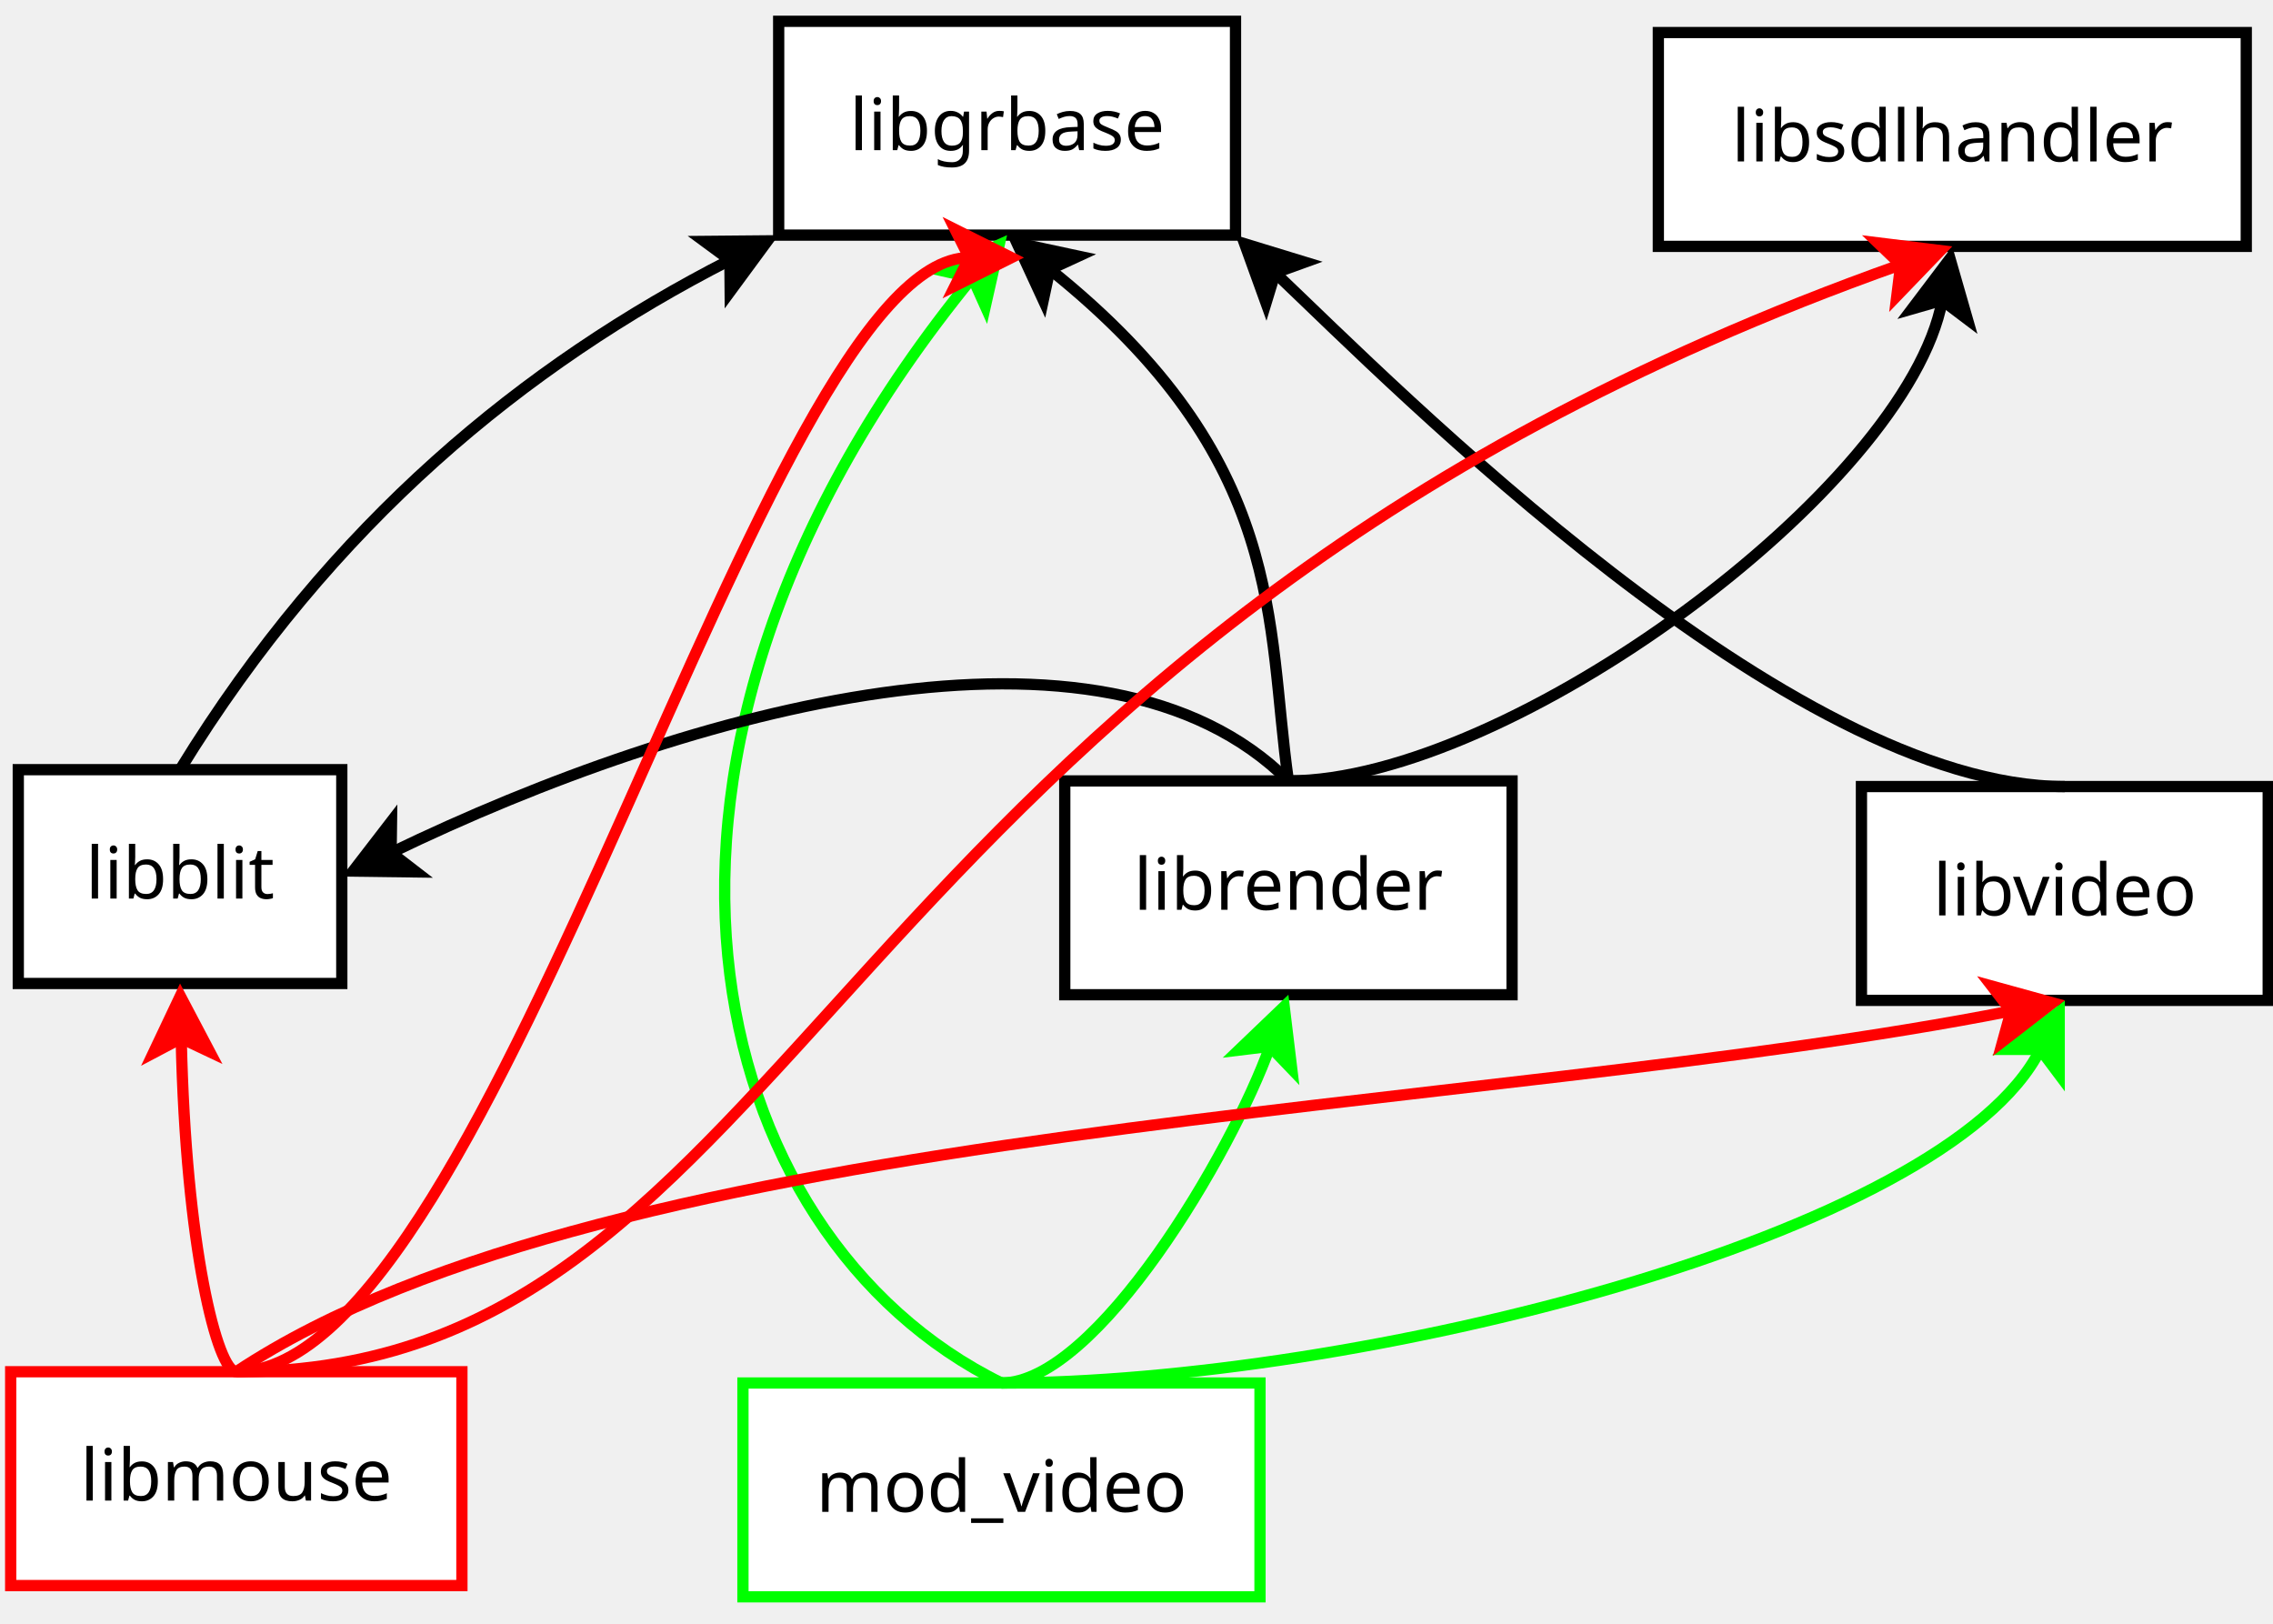
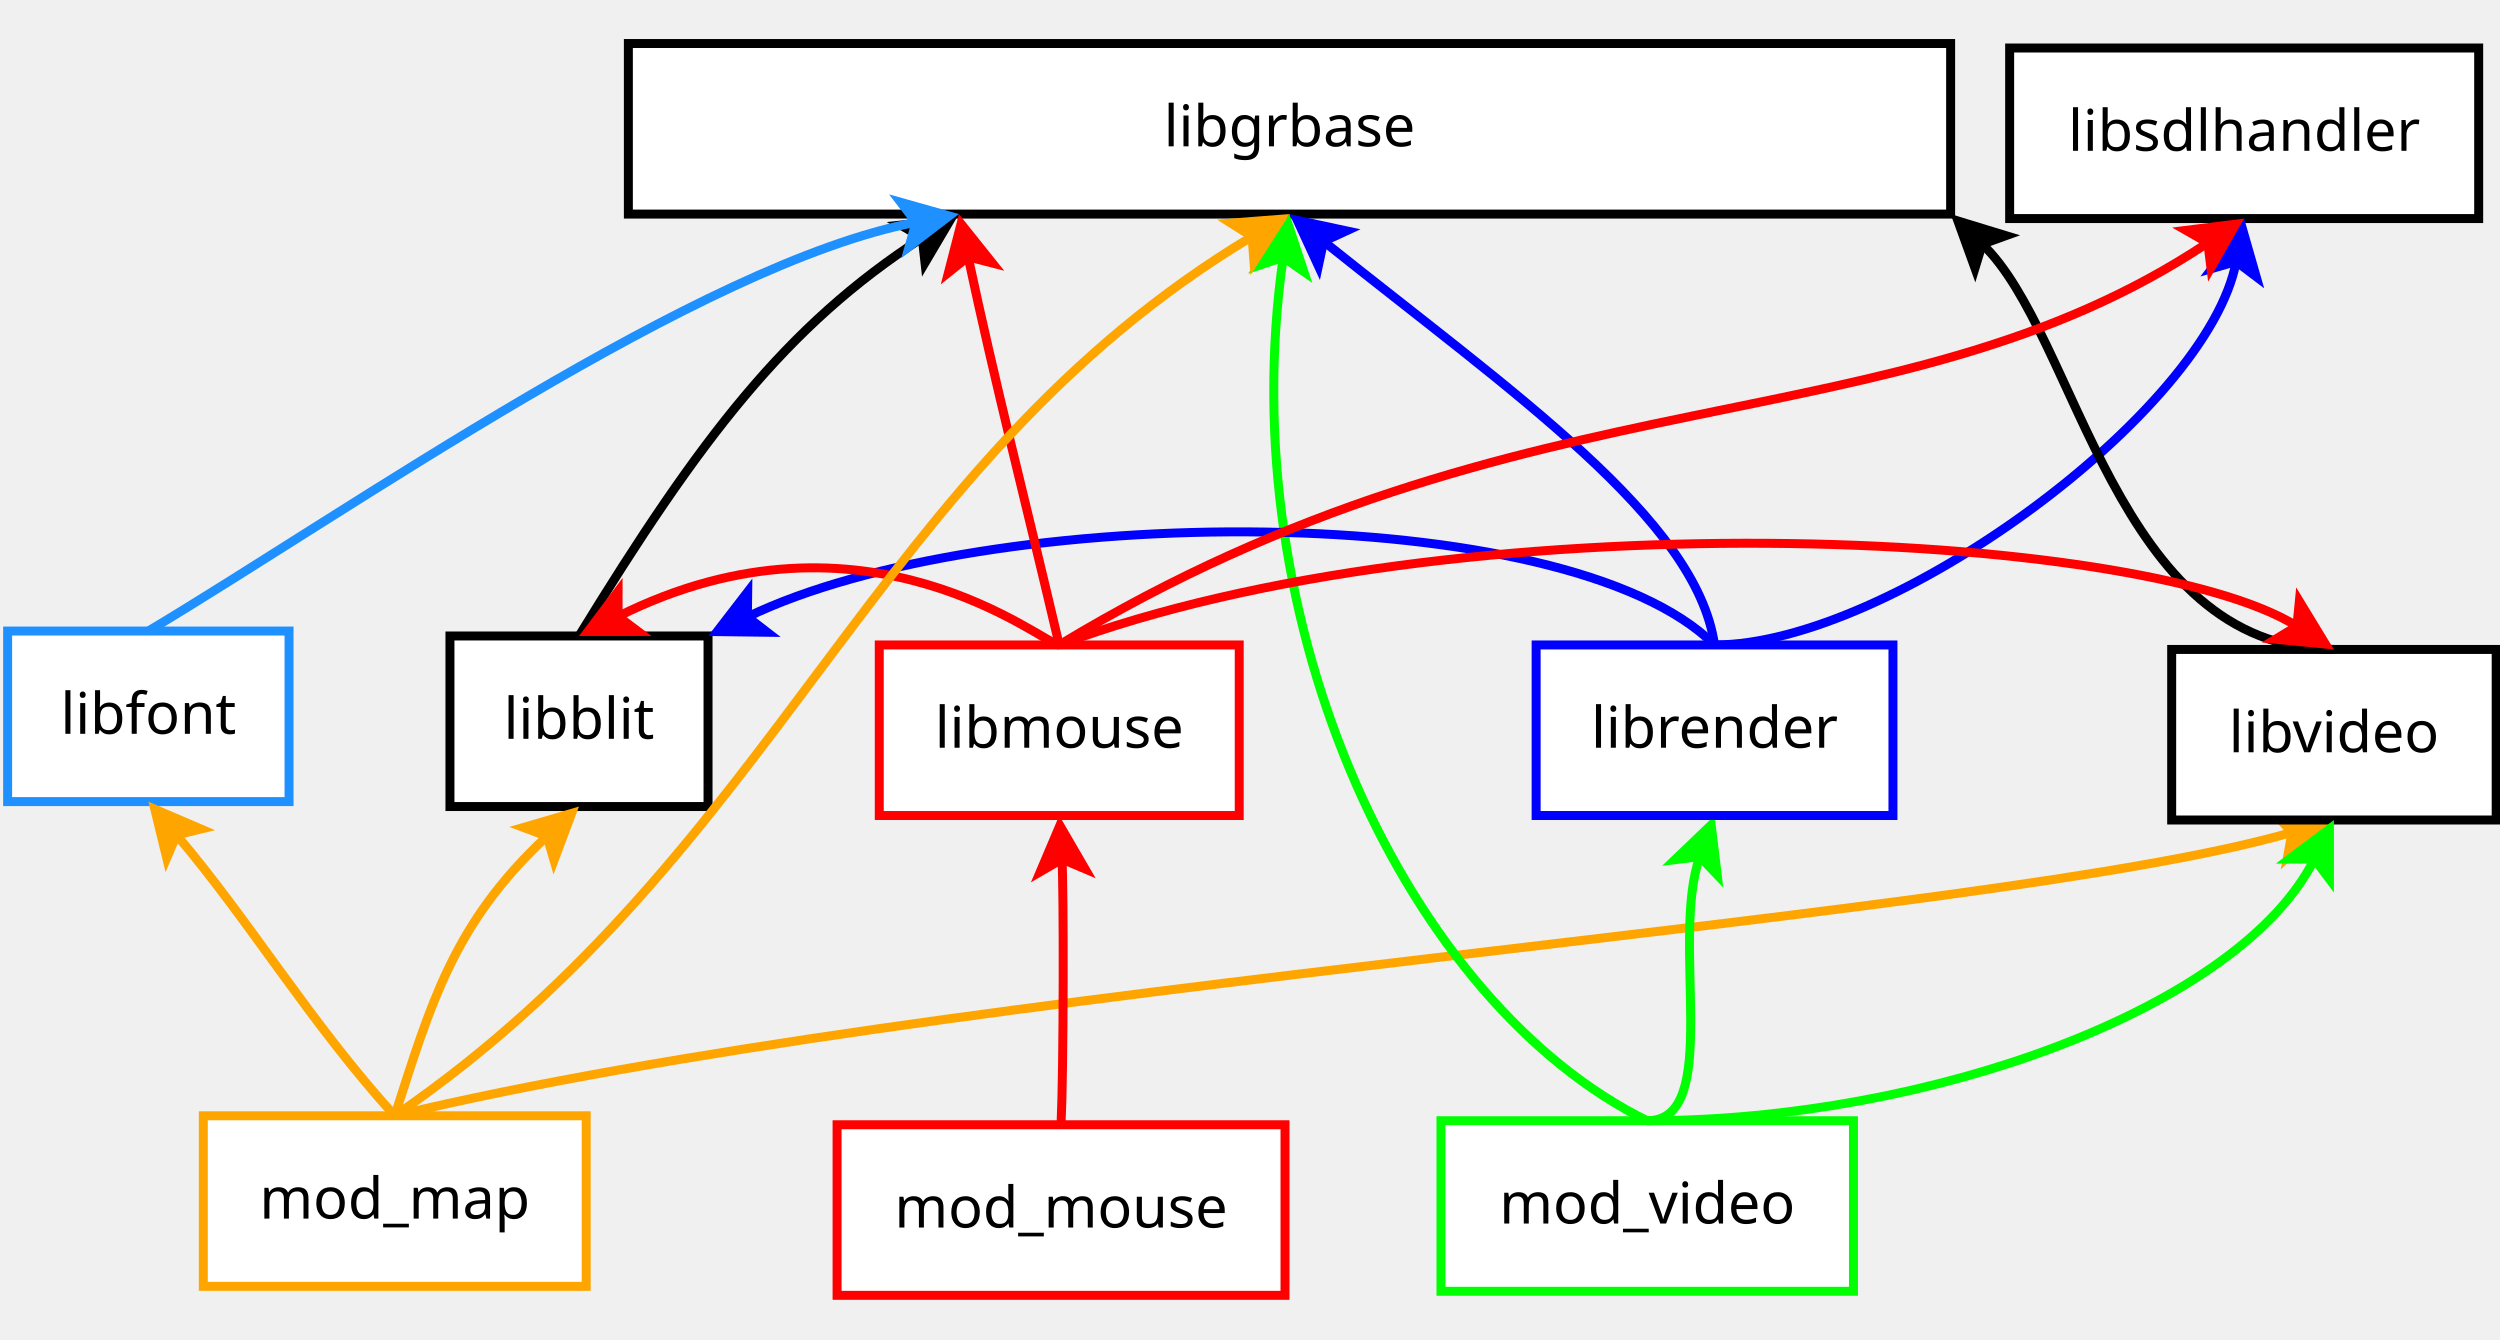
- <svg xmlns="http://www.w3.org/2000/svg" width="21cm" height="15cm" viewBox="281 59 404 283">
+ <svg xmlns="http://www.w3.org/2000/svg" width="28cm" height="15cm" viewBox="128 60 557 281">
  <g>
-     <rect style="fill: #ffffff" x="419.4" y="60" width="81.2" height="38" />
-     <rect style="fill: none; fill-opacity:0; stroke-width: 2; stroke: #000000" x="419.4" y="60" width="81.2" height="38" />
-     <text style="fill: #000000;text-anchor:middle;font-size:12.8;font-family:sanserif;font-style:normal;font-weight:normal" x="460" y="82.9">
-       <tspan x="460" y="82.9">libgrbase</tspan>
+     <path style="fill: none; fill-opacity:0; stroke-width: 2; stroke: #ffa500" d="M 215.95 299.9 C 336,271 573,256 638.658,236.74" />
+     <polygon style="fill: #ffa500" points="645.854,234.629 637.666,242.242 638.658,236.74 634.851,232.646 " />
+     <polygon style="fill: none; fill-opacity:0; stroke-width: 2; stroke: #ffa500" points="645.854,234.629 637.666,242.242 638.658,236.74 634.851,232.646 " />
+   </g>
+   <g>
+     <rect style="fill: #ffffff" x="268" y="61" width="294.6" height="38" />
+     <rect style="fill: none; fill-opacity:0; stroke-width: 2; stroke: #000000" x="268" y="61" width="294.6" height="38" />
+     <text style="fill: #000000;text-anchor:middle;font-size:12.8;font-family:sanserif;font-style:normal;font-weight:normal" x="415.3" y="83.9">
+       <tspan x="415.3" y="83.9">libgrbase</tspan>
    </text>
  </g>
  <g>
-     <rect style="fill: #ffffff" x="413.05" y="302" width="91.9" height="38" />
-     <rect style="fill: none; fill-opacity:0; stroke-width: 2; stroke: #00ff00" x="413.05" y="302" width="91.9" height="38" />
-     <text style="fill: #000000;text-anchor:middle;font-size:12.8;font-family:sanserif;font-style:normal;font-weight:normal" x="459" y="324.9">
-       <tspan x="459" y="324.9">mod_video</tspan>
-     </text>
-   </g>
-   <g>
-     <rect style="fill: #ffffff" x="470.25" y="195" width="79.5" height="38" />
-     <rect style="fill: none; fill-opacity:0; stroke-width: 2; stroke: #000000" x="470.25" y="195" width="79.5" height="38" />
-     <text style="fill: #000000;text-anchor:middle;font-size:12.8;font-family:sanserif;font-style:normal;font-weight:normal" x="510" y="217.9">
-       <tspan x="510" y="217.9">librender</tspan>
+     <rect style="fill: #ffffff" x="449.05" y="301" width="91.9" height="38" />
+     <rect style="fill: none; fill-opacity:0; stroke-width: 2; stroke: #00ff00" x="449.05" y="301" width="91.9" height="38" />
+     <text style="fill: #000000;text-anchor:middle;font-size:12.8;font-family:sanserif;font-style:normal;font-weight:normal" x="495" y="323.9">
+       <tspan x="495" y="323.9">mod_video</tspan>
    </text>
  </g>
  <g>
    <rect style="fill: #ffffff" x="611.85" y="196" width="72.3" height="38" />
    <rect style="fill: none; fill-opacity:0; stroke-width: 2; stroke: #000000" x="611.85" y="196" width="72.3" height="38" />
    <text style="fill: #000000;text-anchor:middle;font-size:12.8;font-family:sanserif;font-style:normal;font-weight:normal" x="648" y="218.9">
      <tspan x="648" y="218.9">libvideo</tspan>
    </text>
  </g>
  <g>
-     <path style="fill: none; fill-opacity:0; stroke-width: 2; stroke: #00ff00" d="M 459 302 C 406,276 384,191 453.839,105.539" />
-     <polygon style="fill: #00ff00" points="458.585,99.731 456.129,110.639 453.839,105.539 448.386,104.311 " />
-     <polygon style="fill: none; fill-opacity:0; stroke-width: 2; stroke: #00ff00" points="458.585,99.731 456.129,110.639 453.839,105.539 448.386,104.311 " />
+     <path style="fill: none; fill-opacity:0; stroke-width: 2; stroke: #00ff00" d="M 495 301 C 442,275 402,191 413.907,108.636" />
+     <polygon style="fill: #00ff00" points="414.98,101.213 418.498,111.826 413.907,108.636 408.601,110.395 " />
+     <polygon style="fill: none; fill-opacity:0; stroke-width: 2; stroke: #00ff00" points="414.98,101.213 418.498,111.826 413.907,108.636 408.601,110.395 " />
  </g>
  <g>
-     <path style="fill: none; fill-opacity:0; stroke-width: 2; stroke: #00ff00" d="M 459 302 C 475.932,302 500,261 506.725,242.169" />
+     <path style="fill: none; fill-opacity:0; stroke-width: 2; stroke: #00ff00" d="M 495 301 C 511.932,301 500,261 506.725,242.169" />
    <polygon style="fill: #00ff00" points="509.248,235.106 510.593,246.205 506.725,242.169 501.176,242.842 " />
    <polygon style="fill: none; fill-opacity:0; stroke-width: 2; stroke: #00ff00" points="509.248,235.106 510.593,246.205 506.725,242.169 501.176,242.842 " />
  </g>
  <g>
-     <path style="fill: none; fill-opacity:0; stroke-width: 2; stroke: #00ff00" d="M 459 302 C 521.748,302 627,276 643.646,242.708" />
+     <path style="fill: none; fill-opacity:0; stroke-width: 2; stroke: #00ff00" d="M 495 301 C 557.748,301 627,276 643.646,242.708" />
    <polygon style="fill: #00ff00" points="647,236 647,247.18 643.646,242.708 638.056,242.708 " />
    <polygon style="fill: none; fill-opacity:0; stroke-width: 2; stroke: #00ff00" points="647,236 647,247.18 643.646,242.708 638.056,242.708 " />
  </g>
  <g>
    <rect style="fill: #ffffff" x="575.75" y="62" width="104.5" height="38" />
    <rect style="fill: none; fill-opacity:0; stroke-width: 2; stroke: #000000" x="575.75" y="62" width="104.5" height="38" />
    <text style="fill: #000000;text-anchor:middle;font-size:12.8;font-family:sanserif;font-style:normal;font-weight:normal" x="628" y="84.9">
      <tspan x="628" y="84.9">libsdlhandler</tspan>
    </text>
  </g>
  <g>
-     <rect style="fill: #ffffff" x="284.25" y="193" width="57.5" height="38" />
-     <rect style="fill: none; fill-opacity:0; stroke-width: 2; stroke: #000000" x="284.25" y="193" width="57.5" height="38" />
-     <text style="fill: #000000;text-anchor:middle;font-size:12.8;font-family:sanserif;font-style:normal;font-weight:normal" x="313" y="215.9">
-       <tspan x="313" y="215.9">libblit</tspan>
+     <rect style="fill: #ffffff" x="228.25" y="193" width="57.5" height="38" />
+     <rect style="fill: none; fill-opacity:0; stroke-width: 2; stroke: #000000" x="228.25" y="193" width="57.5" height="38" />
+     <text style="fill: #000000;text-anchor:middle;font-size:12.8;font-family:sanserif;font-style:normal;font-weight:normal" x="257" y="215.9">
+       <tspan x="257" y="215.9">libblit</tspan>
    </text>
  </g>
  <g>
-     <path style="fill: none; fill-opacity:0; stroke-width: 2; stroke: #000000" d="M 510 195 C 477,162 403.75,182 350.514,207.759" />
-     <polygon style="fill: #000000" points="343.763,211.026 350.587,202.17 350.514,207.759 354.942,211.171 " />
-     <polygon style="fill: none; fill-opacity:0; stroke-width: 2; stroke: #000000" points="343.763,211.026 350.587,202.17 350.514,207.759 354.942,211.171 " />
+     <path style="fill: none; fill-opacity:0; stroke-width: 2; stroke: #0000ff" d="M 510 195 C 477,162 347.75,163 294.514,188.759" />
+     <polygon style="fill: #0000ff" points="287.763,192.026 294.587,183.17 294.514,188.759 298.942,192.171 " />
+     <polygon style="fill: none; fill-opacity:0; stroke-width: 2; stroke: #0000ff" points="287.763,192.026 294.587,183.17 294.514,188.759 298.942,192.171 " />
  </g>
  <g>
-     <path style="fill: none; fill-opacity:0; stroke-width: 2; stroke: #000000" d="M 313 193 C 340,149 374.4,121 410.731,102.431" />
-     <polygon style="fill: #000000" points="417.409,99.018 410.78,108.021 410.731,102.431 406.229,99.117 " />
-     <polygon style="fill: none; fill-opacity:0; stroke-width: 2; stroke: #000000" points="417.409,99.018 410.78,108.021 410.731,102.431 406.229,99.117 " />
+     <path style="fill: none; fill-opacity:0; stroke-width: 2; stroke: #000000" d="M 257 193 C 284,149 303,124 333.475,104.288" />
+     <polygon style="fill: #000000" points="339.772,100.214 334.091,109.844 333.475,104.288 328.66,101.447 " />
+     <polygon style="fill: none; fill-opacity:0; stroke-width: 2; stroke: #000000" points="339.772,100.214 334.091,109.844 333.475,104.288 328.66,101.447 " />
  </g>
  <g>
-     <path style="fill: none; fill-opacity:0; stroke-width: 2; stroke: #000000" d="M 510 195 C 549.176,195 620,143 626.219,109.572" />
-     <polygon style="fill: #000000" points="627.591,102.198 630.678,112.944 626.219,109.572 620.846,111.115 " />
-     <polygon style="fill: none; fill-opacity:0; stroke-width: 2; stroke: #000000" points="627.591,102.198 630.678,112.944 626.219,109.572 620.846,111.115 " />
+     <path style="fill: none; fill-opacity:0; stroke-width: 2; stroke: #0000ff" d="M 510 195 C 549.176,195 620,143 626.219,109.572" />
+     <polygon style="fill: #0000ff" points="627.591,102.198 630.678,112.944 626.219,109.572 620.846,111.115 " />
+     <polygon style="fill: none; fill-opacity:0; stroke-width: 2; stroke: #0000ff" points="627.591,102.198 630.678,112.944 626.219,109.572 620.846,111.115 " />
  </g>
  <g>
-     <path style="fill: none; fill-opacity:0; stroke-width: 2; stroke: #000000" d="M 510 195 C 506,167 510,138 467.603,104.082" />
-     <polygon style="fill: #000000" points="461.746,99.397 472.678,101.739 467.603,104.082 466.431,109.548 " />
-     <polygon style="fill: none; fill-opacity:0; stroke-width: 2; stroke: #000000" points="461.746,99.397 472.678,101.739 467.603,104.082 466.431,109.548 " />
+     <path style="fill: none; fill-opacity:0; stroke-width: 2; stroke: #0000ff" d="M 510 195 C 506,167 465.3,139 422.903,105.082" />
+     <polygon style="fill: #0000ff" points="417.046,100.397 427.978,102.739 422.903,105.082 421.731,110.548 " />
+     <polygon style="fill: none; fill-opacity:0; stroke-width: 2; stroke: #0000ff" points="417.046,100.397 427.978,102.739 422.903,105.082 421.731,110.548 " />
  </g>
  <g>
-     <path style="fill: none; fill-opacity:0; stroke-width: 2; stroke: #000000" d="M 648 196 C 599.064,196 529,125 507.656,104.708" />
-     <polygon style="fill: #000000" points="502.221,99.541 512.913,102.807 507.656,104.708 506.023,110.055 " />
-     <polygon style="fill: none; fill-opacity:0; stroke-width: 2; stroke: #000000" points="502.221,99.541 512.913,102.807 507.656,104.708 506.023,110.055 " />
+     <path style="fill: none; fill-opacity:0; stroke-width: 2; stroke: #000000" d="M 648 196 C 599.064,196 591,126 569.656,105.708" />
+     <polygon style="fill: #000000" points="564.221,100.541 574.913,103.807 569.656,105.708 568.023,111.055 " />
+     <polygon style="fill: none; fill-opacity:0; stroke-width: 2; stroke: #000000" points="564.221,100.541 574.913,103.807 569.656,105.708 568.023,111.055 " />
  </g>
  <g>
-     <rect style="fill: #ffffff" x="282.9" y="300" width="80.2" height="38" />
-     <rect style="fill: none; fill-opacity:0; stroke-width: 2; stroke: #ff0000" x="282.9" y="300" width="80.2" height="38" />
-     <text style="fill: #000000;text-anchor:middle;font-size:12.8;font-family:sanserif;font-style:normal;font-weight:normal" x="323" y="322.9">
-       <tspan x="323" y="322.9">libmouse</tspan>
+     <rect style="fill: #ffffff" x="323.9" y="195" width="80.2" height="38" />
+     <rect style="fill: none; fill-opacity:0; stroke-width: 2; stroke: #ff0000" x="323.9" y="195" width="80.2" height="38" />
+     <text style="fill: #000000;text-anchor:middle;font-size:12.8;font-family:sanserif;font-style:normal;font-weight:normal" x="364" y="217.9">
+       <tspan x="364" y="217.9">libmouse</tspan>
    </text>
  </g>
  <g>
-     <path style="fill: none; fill-opacity:0; stroke-width: 2; stroke: #ff0000" d="M 323 300 C 369.48,300 416.52,102 453.264,102" />
-     <polygon style="fill: #ff0000" points="460.764,102 450.764,107 453.264,102 450.764,97 " />
-     <polygon style="fill: none; fill-opacity:0; stroke-width: 2; stroke: #ff0000" points="460.764,102 450.764,107 453.264,102 450.764,97 " />
+     <path style="fill: none; fill-opacity:0; stroke-width: 2; stroke: #ff0000" d="M 364 195 C 356,161 350,138 343.688,108.52" />
+     <polygon style="fill: #ff0000" points="342.118,101.187 349.101,109.918 343.688,108.52 339.323,112.012 " />
+     <polygon style="fill: none; fill-opacity:0; stroke-width: 2; stroke: #ff0000" points="342.118,101.187 349.101,109.918 343.688,108.52 339.323,112.012 " />
  </g>
  <g>
-     <path style="fill: none; fill-opacity:0; stroke-width: 2; stroke: #ff0000" d="M 323 300 C 319.68,300 314,278 313.207,240.734" />
-     <polygon style="fill: #ff0000" points="313.048,233.236 318.259,243.127 313.207,240.734 308.261,243.34 " />
-     <polygon style="fill: none; fill-opacity:0; stroke-width: 2; stroke: #ff0000" points="313.048,233.236 318.259,243.127 313.207,240.734 308.261,243.34 " />
+     <path style="fill: none; fill-opacity:0; stroke-width: 2; stroke: #ff0000" d="M 364 195 C 360.68,195 321,161 265.708,188.646" />
+     <polygon style="fill: #ff0000" points="259,192 265.708,183.056 265.708,188.646 270.18,192 " />
+     <polygon style="fill: none; fill-opacity:0; stroke-width: 2; stroke: #ff0000" points="259,192 265.708,183.056 265.708,188.646 270.18,192 " />
  </g>
  <g>
-     <path style="fill: none; fill-opacity:0; stroke-width: 2; stroke: #ff0000" d="M 323 300 C 424.26,300 425,172 618.824,103.255" />
-     <polygon style="fill: #ff0000" points="625.893,100.747 618.139,108.803 618.824,103.255 614.796,99.378 " />
-     <polygon style="fill: none; fill-opacity:0; stroke-width: 2; stroke: #ff0000" points="625.893,100.747 618.139,108.803 618.824,103.255 614.796,99.378 " />
+     <path style="fill: none; fill-opacity:0; stroke-width: 2; stroke: #ff0000" d="M 364 195 C 468,132 550,152 619.899,105.401" />
+     <polygon style="fill: #ff0000" points="626.139,101.24 620.592,110.948 619.899,105.401 615.045,102.627 " />
+     <polygon style="fill: none; fill-opacity:0; stroke-width: 2; stroke: #ff0000" points="626.139,101.24 620.592,110.948 619.899,105.401 615.045,102.627 " />
  </g>
  <g>
-     <path style="fill: none; fill-opacity:0; stroke-width: 2; stroke: #ff0000" d="M 323 300 C 390,255.5 544,254.5 638.448,235.883" />
-     <polygon style="fill: #ff0000" points="645.806,234.432 636.962,241.272 638.448,235.883 635.028,231.461 " />
-     <polygon style="fill: none; fill-opacity:0; stroke-width: 2; stroke: #ff0000" points="645.806,234.432 636.962,241.272 638.448,235.883 635.028,231.461 " />
+     <path style="fill: none; fill-opacity:0; stroke-width: 2; stroke: #ff0000" d="M 364 195 C 452,162 605,169 639.755,190.823" />
+     <polygon style="fill: #ff0000" points="646.106,194.811 634.979,193.728 639.755,190.823 640.296,185.259 " />
+     <polygon style="fill: none; fill-opacity:0; stroke-width: 2; stroke: #ff0000" points="646.106,194.811 634.979,193.728 639.755,190.823 640.296,185.259 " />
+   </g>
+   <g>
+     <rect style="fill: #ffffff" x="470.25" y="195" width="79.5" height="38" />
+     <rect style="fill: none; fill-opacity:0; stroke-width: 2; stroke: #0000ff" x="470.25" y="195" width="79.5" height="38" />
+     <text style="fill: #000000;text-anchor:middle;font-size:12.8;font-family:sanserif;font-style:normal;font-weight:normal" x="510" y="217.9">
+       <tspan x="510" y="217.9">librender</tspan>
+     </text>
+   </g>
+   <g>
+     <rect style="fill: #ffffff" x="314.5" y="301.9" width="99.8" height="38" />
+     <rect style="fill: none; fill-opacity:0; stroke-width: 2; stroke: #ff0000" x="314.5" y="301.9" width="99.8" height="38" />
+     <text style="fill: #000000;text-anchor:middle;font-size:12.8;font-family:sanserif;font-style:normal;font-weight:normal" x="364.4" y="324.8">
+       <tspan x="364.4" y="324.8">mod_mouse</tspan>
+     </text>
+   </g>
+   <g>
+     <path style="fill: none; fill-opacity:0; stroke-width: 2; stroke: #ff0000" d="M 364.4 301.9 C 365,289 365,249 364.607,242.717" />
+     <polygon style="fill: #ff0000" points="364.139,235.232 369.754,244.9 364.607,242.717 359.773,245.524 " />
+     <polygon style="fill: none; fill-opacity:0; stroke-width: 2; stroke: #ff0000" points="364.139,235.232 369.754,244.9 364.607,242.717 359.773,245.524 " />
+   </g>
+   <g>
+     <rect style="fill: #ffffff" x="129.7" y="191.9" width="62.7" height="38" />
+     <rect style="fill: none; fill-opacity:0; stroke-width: 2; stroke: #1e90ff" x="129.7" y="191.9" width="62.7" height="38" />
+     <text style="fill: #000000;text-anchor:middle;font-size:12.8;font-family:sanserif;font-style:normal;font-weight:normal" x="161.05" y="214.8">
+       <tspan x="161.05" y="214.8">libfont</tspan>
+     </text>
+   </g>
+   <g>
+     <path style="fill: none; fill-opacity:0; stroke-width: 2; stroke: #1e90ff" d="M 161.05 191.9 C 206,165 284,110 332.086,100.825" />
+     <polygon style="fill: #1e90ff" points="339.454,99.419 330.568,106.205 332.086,100.825 328.694,96.382 " />
+     <polygon style="fill: none; fill-opacity:0; stroke-width: 2; stroke: #1e90ff" points="339.454,99.419 330.568,106.205 332.086,100.825 328.694,96.382 " />
+   </g>
+   <g>
+     <rect style="fill: #ffffff" x="173.3" y="299.9" width="85.3" height="38" />
+     <rect style="fill: none; fill-opacity:0; stroke-width: 2; stroke: #ffa500" x="173.3" y="299.9" width="85.3" height="38" />
+     <text style="fill: #000000;text-anchor:middle;font-size:12.8;font-family:sanserif;font-style:normal;font-weight:normal" x="215.95" y="322.8">
+       <tspan x="215.95" y="322.8">mod_map</tspan>
+     </text>
+   </g>
+   <g>
+     <path style="fill: none; fill-opacity:0; stroke-width: 2; stroke: #ffa500" d="M 215.95 299.9 C 197,279 184,257 167.342,237.33" />
+     <polygon style="fill: #ffa500" points="162.495,231.606 172.773,236.006 167.342,237.33 165.142,242.469 " />
+     <polygon style="fill: none; fill-opacity:0; stroke-width: 2; stroke: #ffa500" points="162.495,231.606 172.773,236.006 167.342,237.33 165.142,242.469 " />
+   </g>
+   <g>
+     <path style="fill: none; fill-opacity:0; stroke-width: 2; stroke: #ffa500" d="M 215.95 299.9 C 302,241 322,155 406.952,104.01" />
+     <polygon style="fill: #ffa500" points="413.383,100.151 407.382,109.584 406.952,104.01 402.235,101.01 " />
+     <polygon style="fill: none; fill-opacity:0; stroke-width: 2; stroke: #ffa500" points="413.383,100.151 407.382,109.584 406.952,104.01 402.235,101.01 " />
+   </g>
+   <g>
+     <path style="fill: none; fill-opacity:0; stroke-width: 2; stroke: #ffa500" d="M 215.95 299.9 C 224,275 229,257 249.865,237.625" />
+     <polygon style="fill: #ffa500" points="255.361,232.522 251.436,242.99 249.865,237.625 244.631,235.662 " />
+     <polygon style="fill: none; fill-opacity:0; stroke-width: 2; stroke: #ffa500" points="255.361,232.522 251.436,242.99 249.865,237.625 244.631,235.662 " />
  </g>
</svg>
